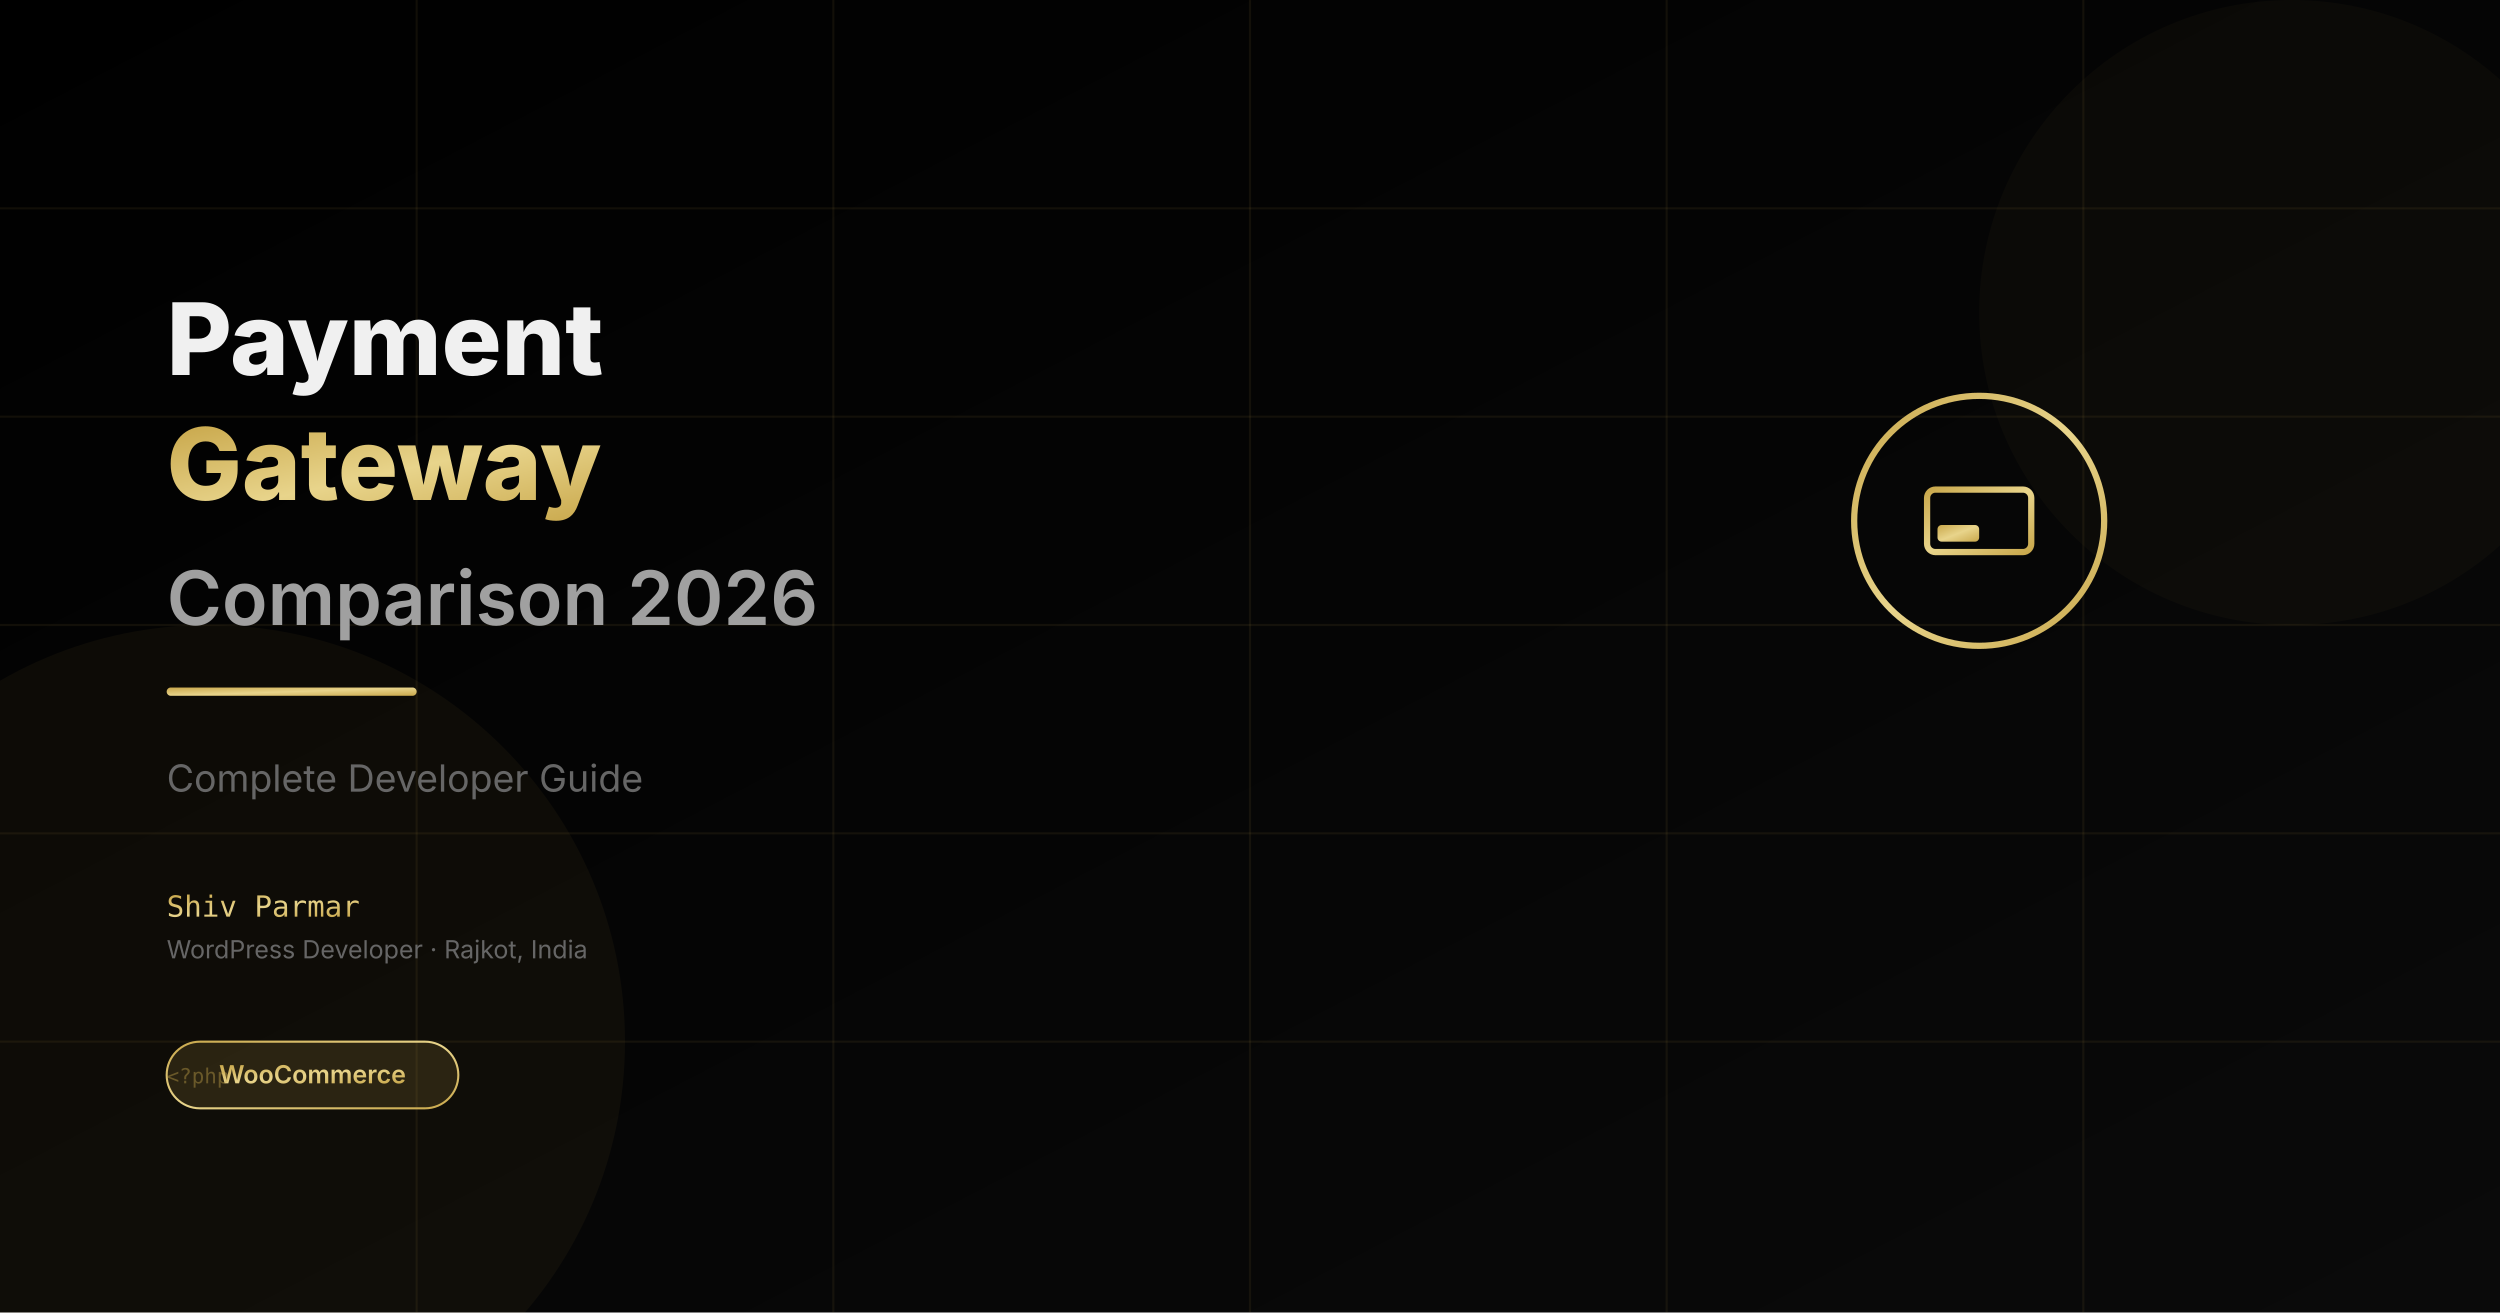
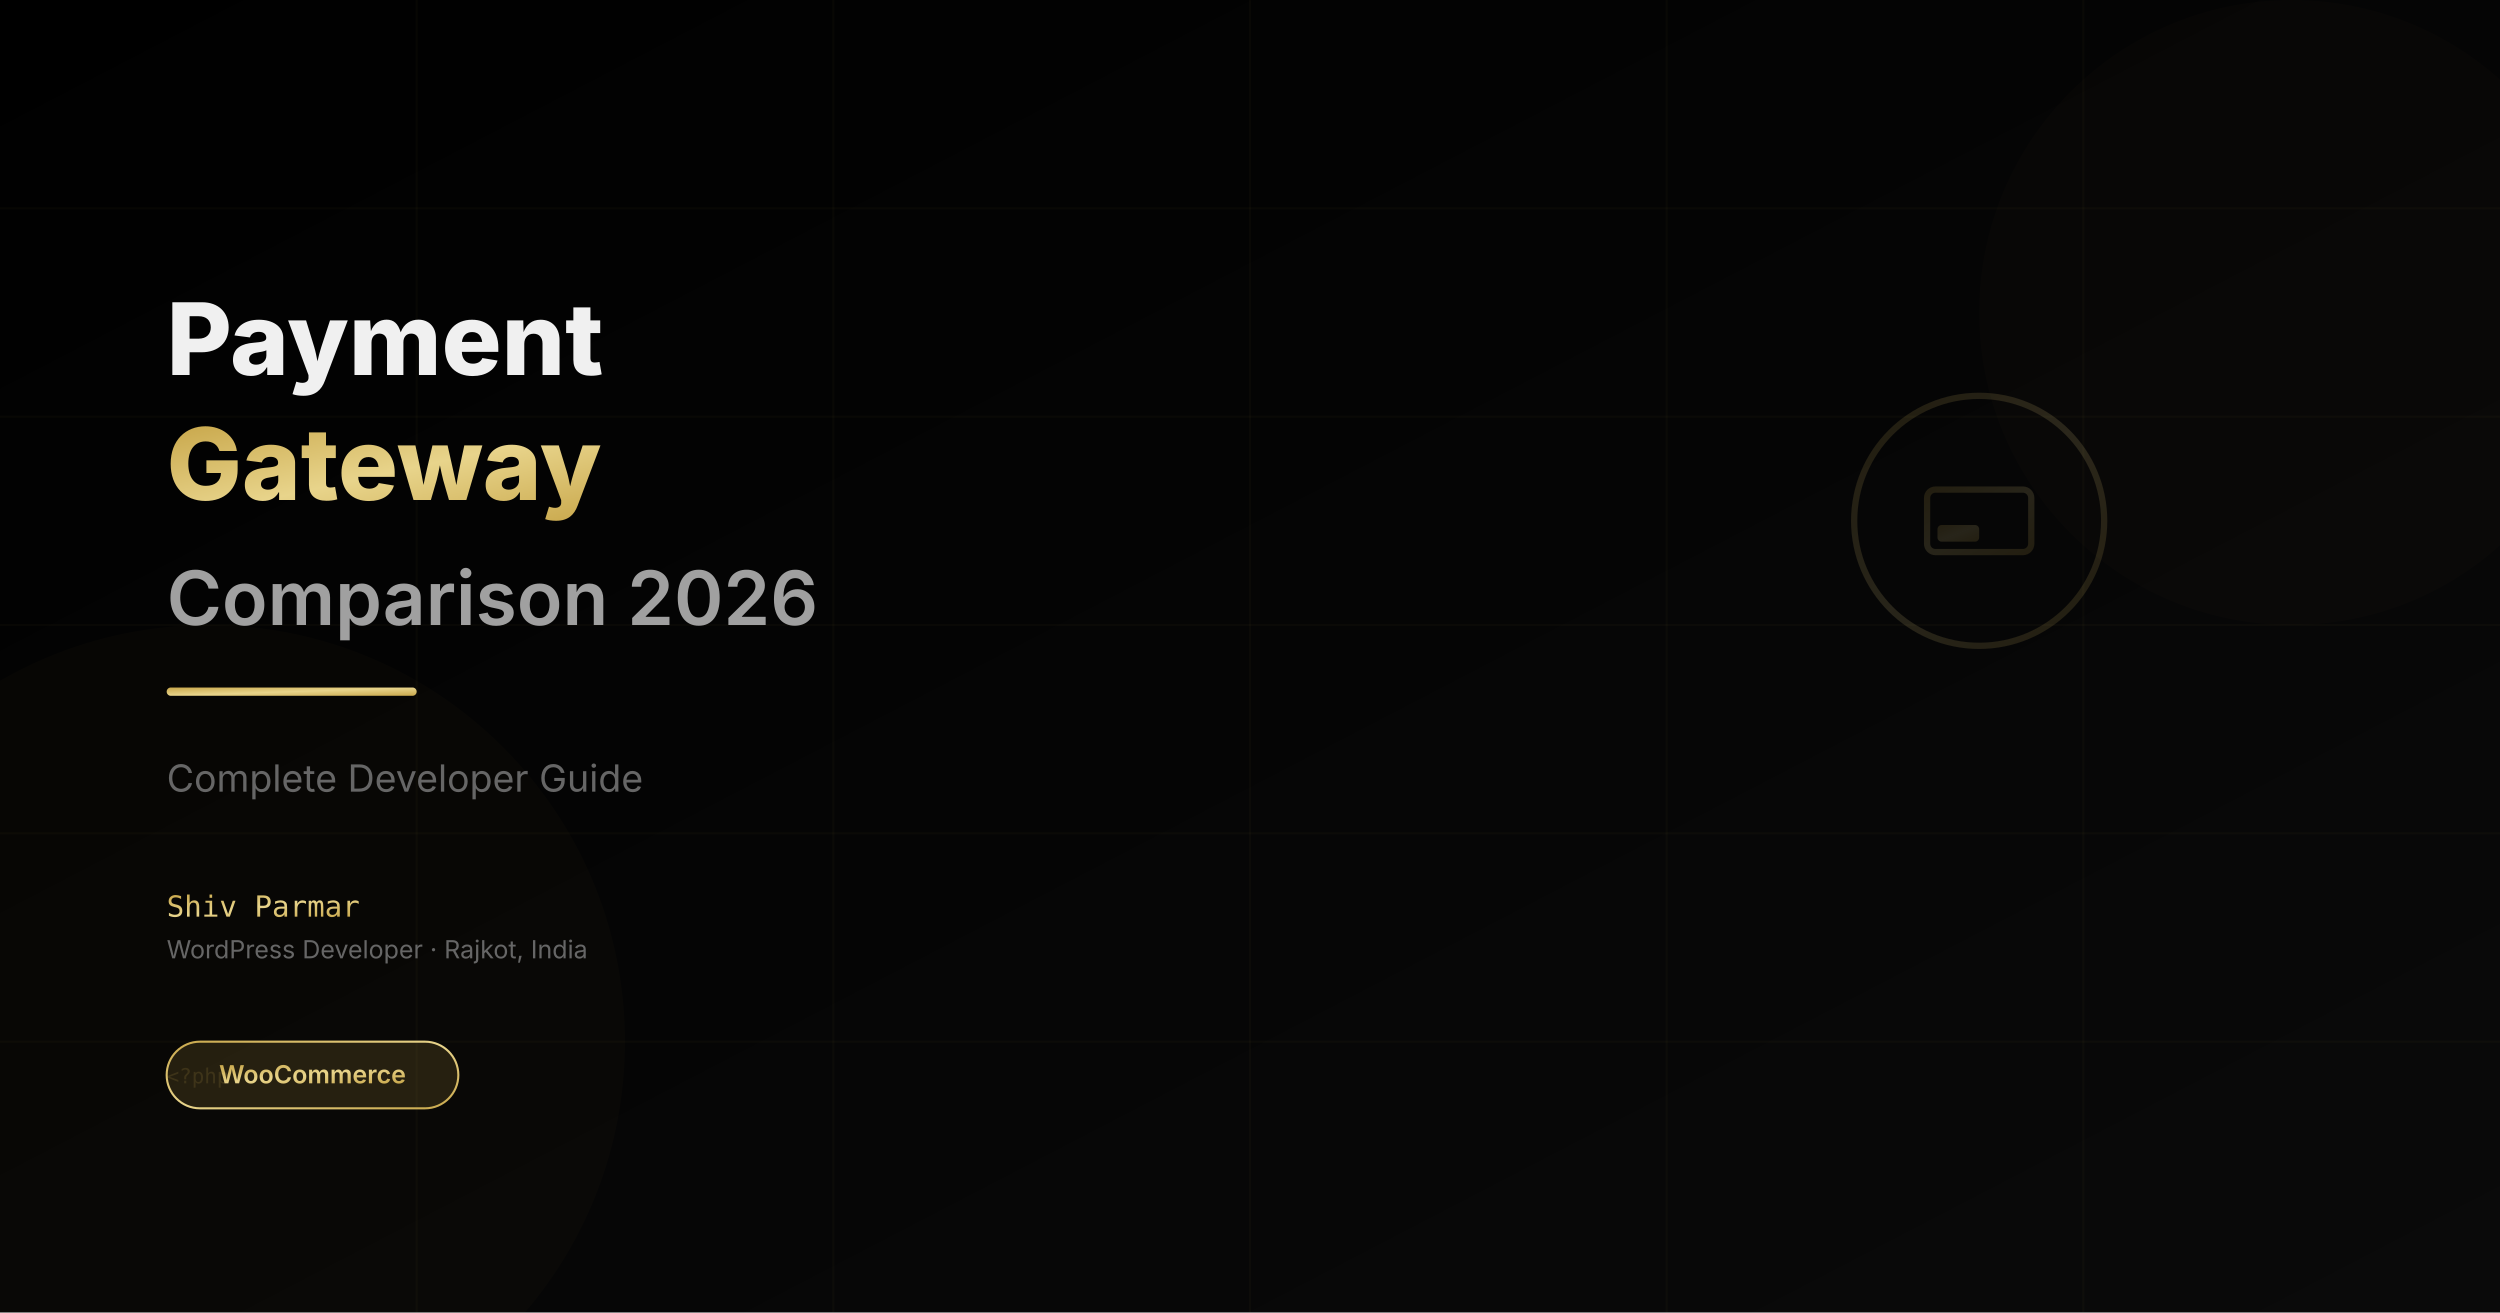
<svg xmlns="http://www.w3.org/2000/svg" width="1200" height="630" viewBox="0 0 1200 630">
  <defs>
    <linearGradient id="goldGrad" x1="0%" y1="0%" x2="100%" y2="100%">
      <stop offset="0%" style="stop-color:#c9a84c;stop-opacity:1" />
      <stop offset="50%" style="stop-color:#e8d48b;stop-opacity:1" />
      <stop offset="100%" style="stop-color:#c9a84c;stop-opacity:1" />
    </linearGradient>
    <linearGradient id="darkGrad" x1="0%" y1="0%" x2="100%" y2="100%">
      <stop offset="0%" style="stop-color:#000000;stop-opacity:1" />
      <stop offset="100%" style="stop-color:#0a0a0a;stop-opacity:1" />
    </linearGradient>
    <filter id="glow">
      <feGaussianBlur stdDeviation="3" result="coloredBlur" />
      <feMerge>
        <feMergeNode in="coloredBlur" />
        <feMergeNode in="SourceGraphic" />
      </feMerge>
    </filter>
  </defs>
  <rect width="1200" height="630" fill="url(#darkGrad)" />
-   <circle cx="100" cy="500" r="200" fill="rgba(201,168,76,0.05)" />
-   <circle cx="1100" cy="150" r="150" fill="rgba(201,168,76,0.03)" />
-   <g stroke="rgba(201,168,76,0.08)" stroke-width="1" fill="none">
+   <circle cx="100" cy="500" r="200" fill="rgba(201,168,76,0.02)" />
+   <circle cx="1100" cy="150" r="150" fill="rgba(201,168,76,0.015)" />
+   <g stroke="rgba(201,168,76,0.03)" stroke-width="1" fill="none">
    <line x1="0" y1="100" x2="1200" y2="100" />
    <line x1="0" y1="200" x2="1200" y2="200" />
    <line x1="0" y1="300" x2="1200" y2="300" />
    <line x1="0" y1="400" x2="1200" y2="400" />
    <line x1="0" y1="500" x2="1200" y2="500" />
    <line x1="200" y1="0" x2="200" y2="630" />
    <line x1="400" y1="0" x2="400" y2="630" />
    <line x1="600" y1="0" x2="600" y2="630" />
    <line x1="800" y1="0" x2="800" y2="630" />
    <line x1="1000" y1="0" x2="1000" y2="630" />
  </g>
-   <g transform="translate(900, 200)">
+   <g transform="translate(900, 200)" opacity="0.15">
    <circle cx="50" cy="50" r="60" fill="none" stroke="url(#goldGrad)" stroke-width="3" />
    <rect x="25" y="35" width="50" height="30" rx="4" fill="none" stroke="url(#goldGrad)" stroke-width="3" />
    <line x1="25" y1="45" x2="75" y2="45" stroke="url(#goldGrad)" stroke-width="3" />
    <rect x="30" y="52" width="20" height="8" rx="2" fill="url(#goldGrad)" />
  </g>
  <text x="80" y="180" font-family="Inter, -apple-system, sans-serif" font-size="48" font-weight="800" fill="#f0f0f0">Payment</text>
  <text x="80" y="240" font-family="Inter, -apple-system, sans-serif" font-size="48" font-weight="800" fill="url(#goldGrad)">Gateway</text>
  <text x="80" y="300" font-family="Inter, -apple-system, sans-serif" font-size="36" font-weight="600" fill="#a0a0a0">Comparison 2026</text>
  <rect x="80" y="330" width="120" height="4" rx="2" fill="url(#goldGrad)" />
  <text x="80" y="380" font-family="Inter, -apple-system, sans-serif" font-size="18" fill="#666666">Complete Developer Guide</text>
  <text x="80" y="440" font-family="JetBrains Mono, monospace" font-size="14" fill="url(#goldGrad)">Shiv Parmar</text>
  <text x="80" y="460" font-family="Inter, -apple-system, sans-serif" font-size="12" fill="#666666">WordPress Developer · Rajkot, India</text>
  <rect x="80" y="500" width="140" height="32" rx="16" fill="rgba(201,168,76,0.15)" stroke="url(#goldGrad)" stroke-width="1" />
  <text x="150" y="520" font-family="Inter, -apple-system, sans-serif" font-size="12" font-weight="600" fill="url(#goldGrad)" text-anchor="middle">WooCommerce</text>
-   <g transform="translate(80, 520)" opacity="0.4">
+   <g transform="translate(80, 520)" opacity="0.15">
    <text font-family="JetBrains Mono, monospace" font-size="10" fill="#c9a84c">&lt;?php</text>
  </g>
</svg>
